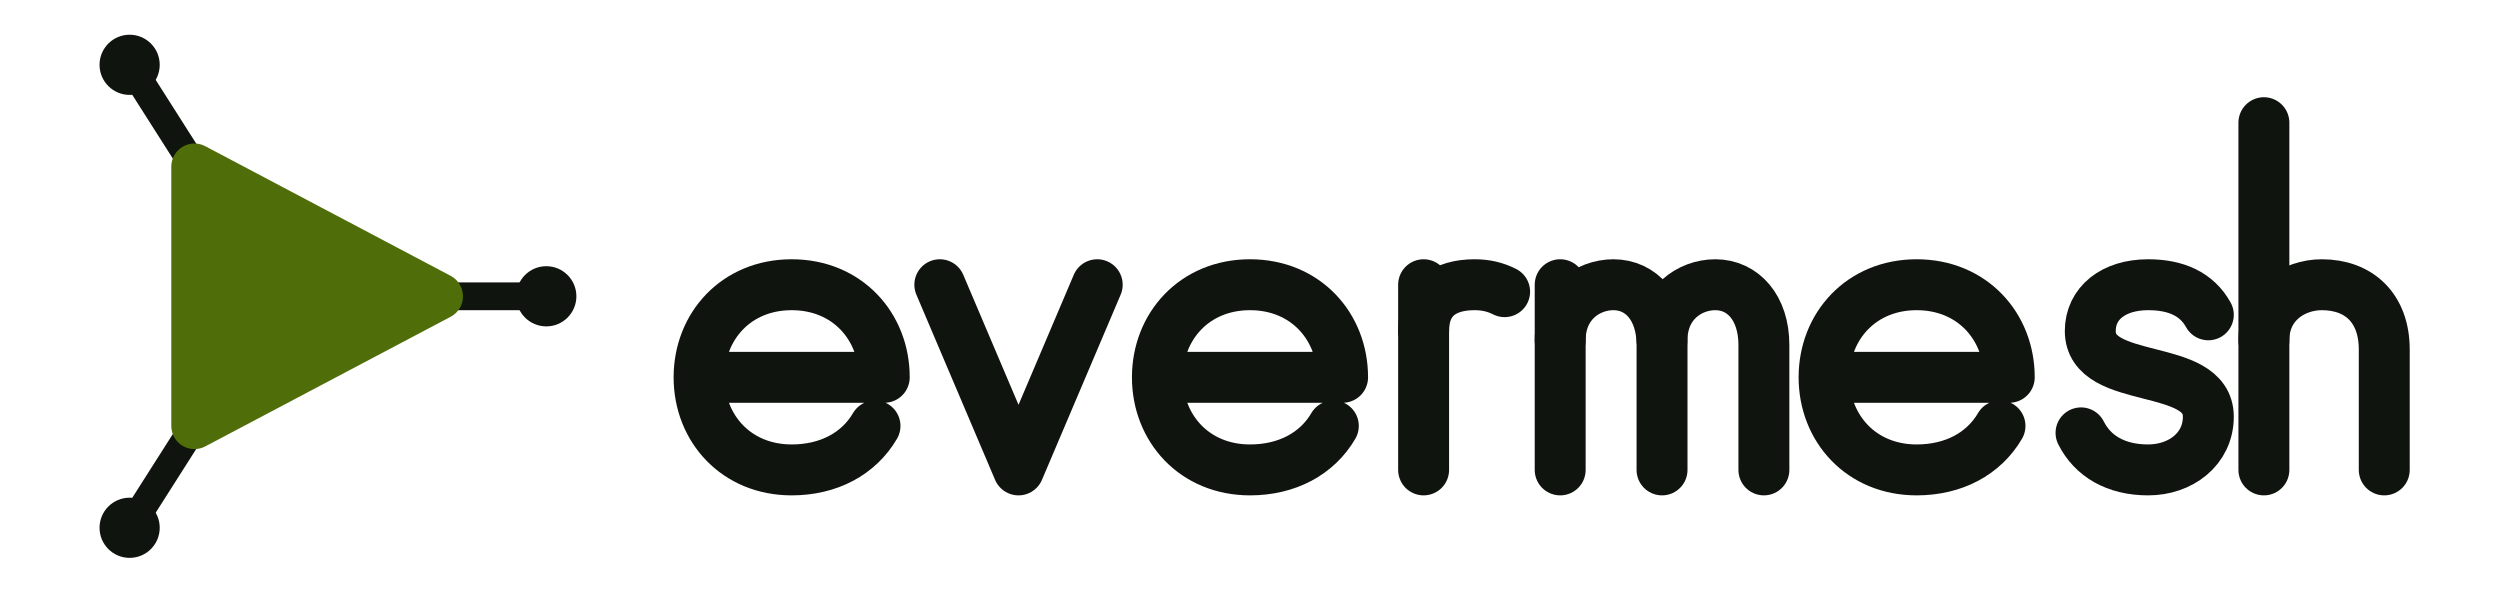
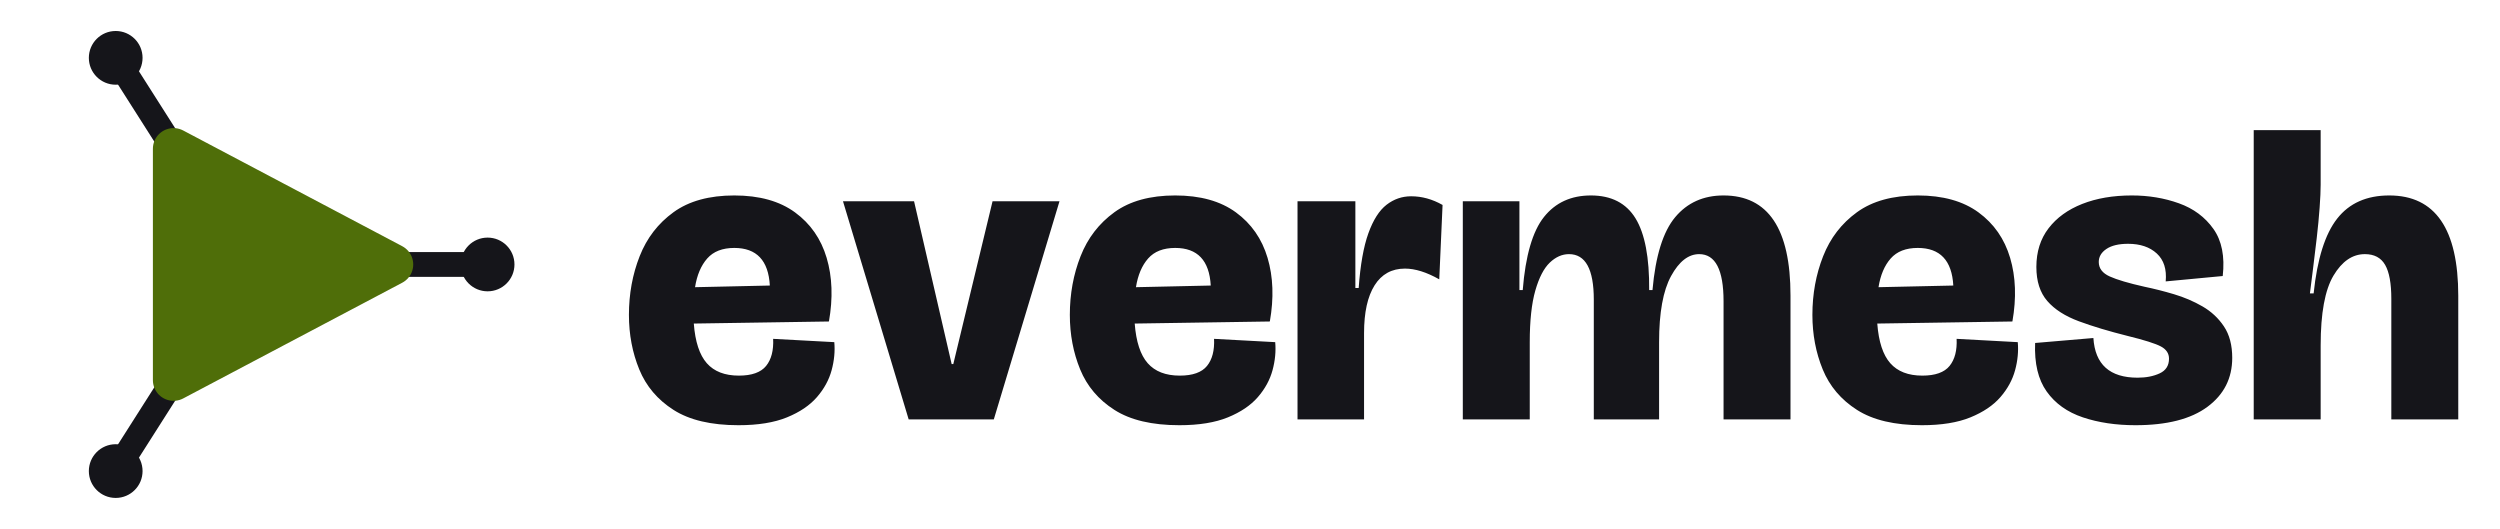
- <svg xmlns="http://www.w3.org/2000/svg" viewBox="0 0 1080 256" role="img" aria-label="Evermesh">
-   <g stroke="#10140F" stroke-width="12" stroke-linecap="round" fill="#10140F">
+ <svg xmlns="http://www.w3.org/2000/svg" viewBox="0 0 1210 256" role="img" aria-label="Evermesh">
+   <g stroke="#15151A" stroke-width="12" stroke-linecap="round" fill="#15151A">
    <path d="M84,72 L56,28" />
    <path d="M84,184 L56,228" />
    <path d="M190,128 L236,128" />
    <circle cx="56" cy="28" r="13" stroke="none" />
    <circle cx="56" cy="228" r="13" stroke="none" />
    <circle cx="236" cy="128" r="13" stroke="none" />
  </g>
  <path d="M84,72 L190,128 L84,184 Z" fill="#4F6E09" stroke="#4F6E09" stroke-width="20" stroke-linejoin="round" />
-   <g transform="translate(300,23)" fill="none" stroke="#10140F" stroke-width="22" stroke-linecap="round" stroke-linejoin="round">
-     <g transform="translate(0,0)">
-       <path d="M2,140 L82,140 C82,118 66,100 42,100 C18,100 2,118 2,140 C2,162 18,180 42,180 C58,180 71,173 78,161" />
-     </g>
-     <g transform="translate(106,0)">
-       <path d="M0,100 L34,180 L68,100" />
-     </g>
-     <g transform="translate(198,0)">
-       <path d="M2,140 L82,140 C82,118 66,100 42,100 C18,100 2,118 2,140 C2,162 18,180 42,180 C58,180 71,173 78,161" />
-     </g>
-     <g transform="translate(304,0)">
-       <path d="M11,100 L11,180" />
-       <path d="M11,120 C11,106 20,100 33,100 C38,100 42,101 46,103" />
-     </g>
-     <g transform="translate(374,0)">
-       <path d="M0,180 L0,100" />
-       <path d="M0,124 C0,108 12,100 23,100 C35,100 44,110 44,126 L44,180" />
-       <path d="M44,124 C44,108 56,100 67,100 C79,100 88,110 88,126 L88,180" />
-     </g>
-     <g transform="translate(486,0)">
-       <path d="M2,140 L82,140 C82,118 66,100 42,100 C18,100 2,118 2,140 C2,162 18,180 42,180 C58,180 71,173 78,161" />
-     </g>
-     <g transform="translate(592,0)">
-       <path d="M62,113 C57,104 48,100 36,100 C21,100 11,108 11,120 C11,144 62,133 62,157 C62,171 50,180 36,180 C22,180 12,174 7,164" />
-     </g>
-     <g transform="translate(678,0)">
-       <path d="M0,180 L0,30" />
-       <path d="M0,124 C0,108 13,100 25,100 C41,100 52,110 52,128 L52,180" />
-     </g>
+   <g transform="translate(300,203)" fill="#15151A">
+     <path d="M57.40 2.80Q37.60 2.80 26-4.60Q14.40-12 9.40-24.20Q4.40-36.40 4.40-50.60Q4.40-65.80 9.60-79Q14.80-92.20 26-100.30Q37.20-108.40 55.40-108.40Q73.60-108.40 84.80-100.20Q96-92 100.10-78.20Q104.20-64.40 101.20-47.40L35.80-46.40Q36.80-33.20 42.10-27.20Q47.40-21.20 57.60-21.20Q67-21.20 70.80-25.90Q74.60-30.60 74.20-39L103.80-37.40Q104.40-30.80 102.50-23.80Q100.60-16.80 95.40-10.80Q90.20-4.80 80.90-1Q71.60 2.80 57.40 2.80M55.40-83Q46.80-83 42.30-77.90Q37.80-72.80 36.40-64L72.60-64.80Q71.60-83 55.40-83 M181 0L139.80 0L108-105.60L142.40-105.60L160.60-26.80L161.40-26.80L180.40-105.60L212.80-105.60 M270.80 2.80Q251 2.80 239.40-4.60Q227.80-12 222.80-24.20Q217.80-36.40 217.80-50.60Q217.80-65.80 223-79Q228.20-92.20 239.40-100.30Q250.60-108.40 268.80-108.40Q287-108.40 298.20-100.20Q309.40-92 313.50-78.20Q317.60-64.40 314.60-47.40L249.20-46.40Q250.20-33.20 255.50-27.20Q260.80-21.20 271-21.20Q280.40-21.20 284.20-25.90Q288-30.60 287.60-39L317.20-37.40Q317.80-30.80 315.90-23.80Q314-16.80 308.80-10.80Q303.60-4.80 294.30-1Q285 2.80 270.80 2.80M268.80-83Q260.20-83 255.70-77.90Q251.20-72.80 249.80-64L286-64.80Q285-83 268.80-83 M360.20 0L328 0L328-105.60L356-105.60L356-63.60L357.60-63.60Q358.80-80.40 362.30-90.10Q365.80-99.80 371.10-103.90Q376.40-108 383-108Q390.80-108 398.20-103.80L396.60-67.80Q387.40-73 380-73Q370.40-73 365.30-64.90Q360.20-56.80 360.20-41.80 M440.40 0L408 0L408-105.60L435.40-105.60L435.40-62.60L437-62.60Q439-87.60 447.30-98Q455.60-108.40 470-108.40Q484.80-108.40 491.60-97.30Q498.40-86.20 498.20-62.60L499.80-62.60Q502-87.40 510.80-97.90Q519.60-108.40 534.20-108.40Q566.60-108.40 566.60-60L566.60 0L534.20 0L534.20-57.20Q534.20-80 522.40-80Q514.60-80 508.80-69.40Q503-58.80 503-37.40L503 0L471.40 0L471.40-58Q471.40-80 459.40-80Q454.40-80 450.10-75.90Q445.80-71.80 443.10-62.40Q440.40-53 440.40-37.40 M630.20 2.80Q610.40 2.80 598.80-4.60Q587.20-12 582.20-24.20Q577.20-36.40 577.20-50.60Q577.20-65.80 582.40-79Q587.60-92.20 598.80-100.30Q610-108.40 628.20-108.40Q646.40-108.40 657.60-100.20Q668.80-92 672.90-78.20Q677-64.40 674-47.40L608.60-46.40Q609.60-33.20 614.90-27.20Q620.20-21.20 630.40-21.20Q639.80-21.20 643.60-25.90Q647.40-30.60 647-39L676.60-37.40Q677.20-30.80 675.30-23.80Q673.40-16.80 668.20-10.80Q663-4.80 653.70-1Q644.40 2.80 630.20 2.80M628.20-83Q619.60-83 615.10-77.90Q610.60-72.80 609.20-64L645.40-64.80Q644.40-83 628.20-83 M733.60 2.80Q719.40 2.80 708.10-1Q696.80-4.80 690.60-13.50Q684.40-22.20 685-37L713.20-39.40Q714.40-20.20 734.60-20.20Q740.80-20.20 745.30-22.30Q749.80-24.40 749.80-29.40Q749.80-33.20 745.90-35.30Q742-37.40 729.80-40.40Q716.20-43.80 706.20-47.50Q696.20-51.20 690.90-57.30Q685.60-63.40 685.60-73.80Q685.60-84.80 691.50-92.50Q697.40-100.20 707.80-104.30Q718.20-108.40 731.80-108.40Q744-108.40 754.60-104.60Q765.20-100.80 771.30-92.20Q777.40-83.60 775.80-69.40L748.20-66.80Q749-75.60 743.90-80.30Q738.80-85 730-85Q723.20-85 719.50-82.50Q715.80-80 715.80-76.20Q715.80-71.60 721.10-69.20Q726.40-66.80 738-64.20Q744.80-62.80 752.20-60.60Q759.60-58.40 766-54.70Q772.40-51 776.40-45Q780.40-39 780.40-29.80Q780.40-15 768.40-6.10Q756.40 2.80 733.60 2.80 M823.20 0L790.80 0L790.80-140L823.20-140L823.20-113.60Q823.20-109.40 822.70-102.50Q822.20-95.60 821.30-87.80Q820.40-80 819.50-72.90Q818.60-65.80 818-61L819.80-61Q822.40-86 831.20-97.20Q840-108.40 856.40-108.40Q889.80-108.40 889.80-59.80L889.80 0L857.40 0L857.40-58.40Q857.40-69.60 854.40-74.80Q851.40-80 844.60-80Q835.60-80 829.40-69.60Q823.20-59.20 823.20-35.80" />
  </g>
</svg>
